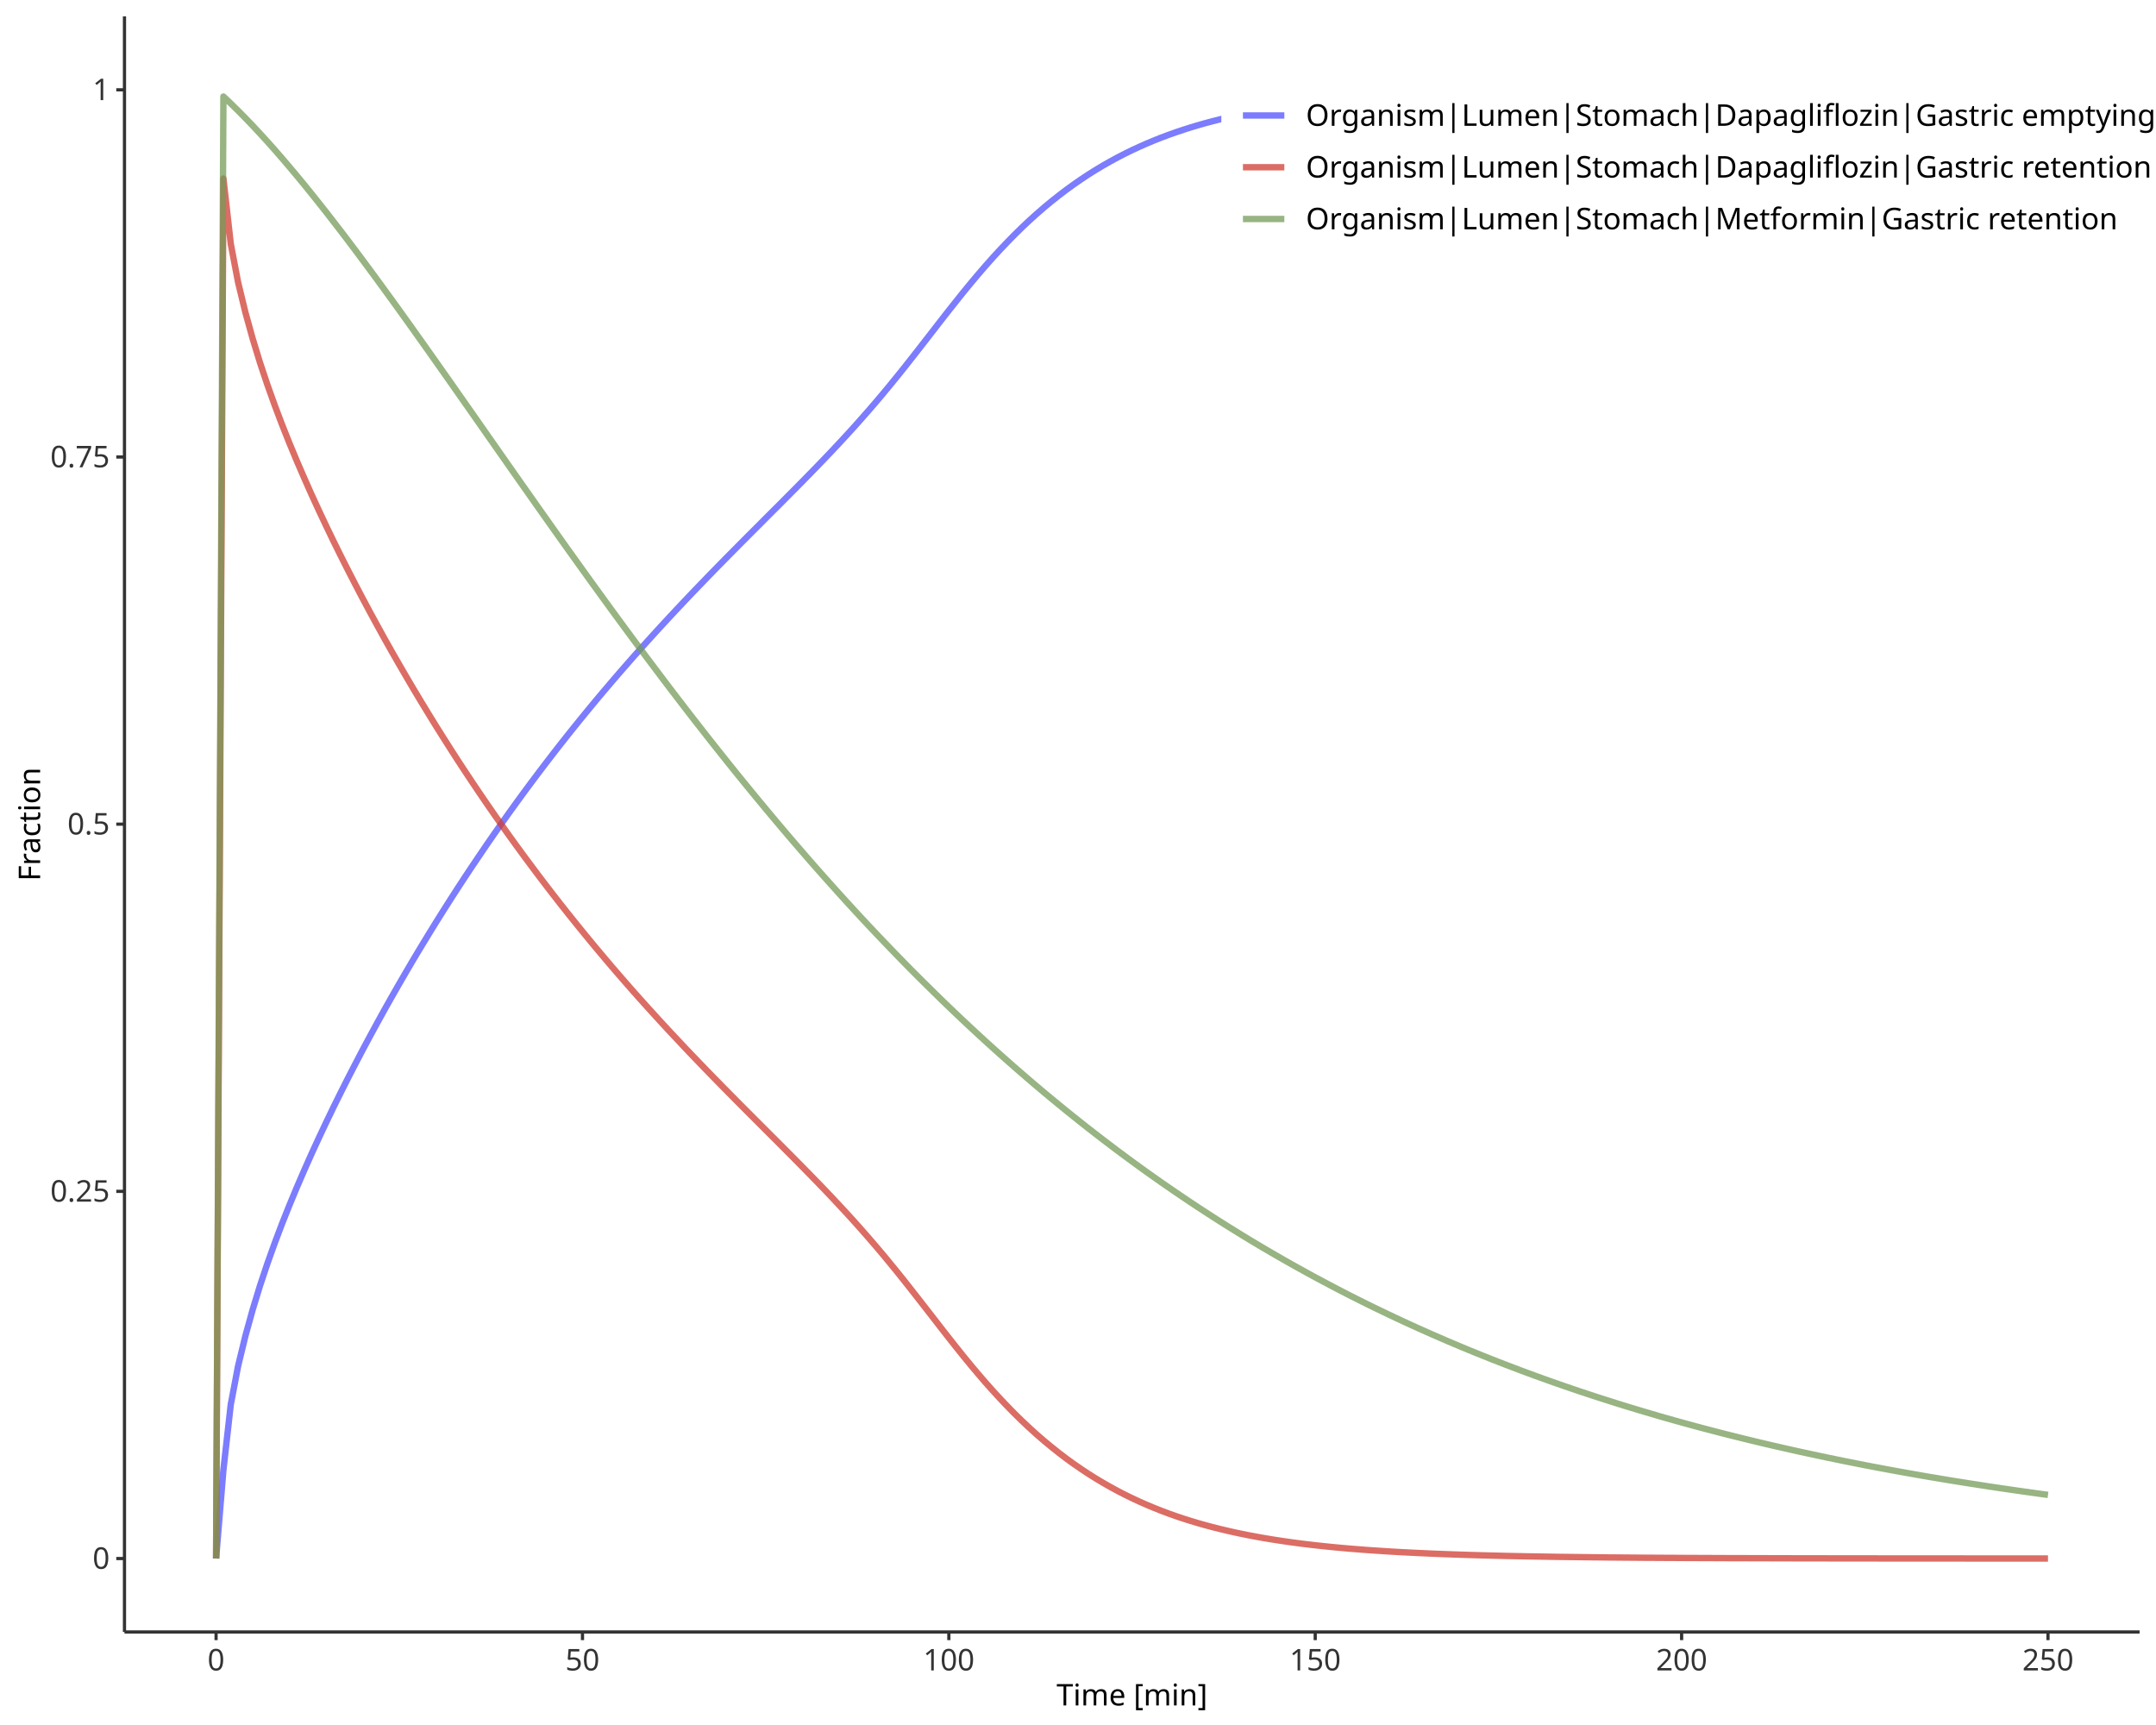
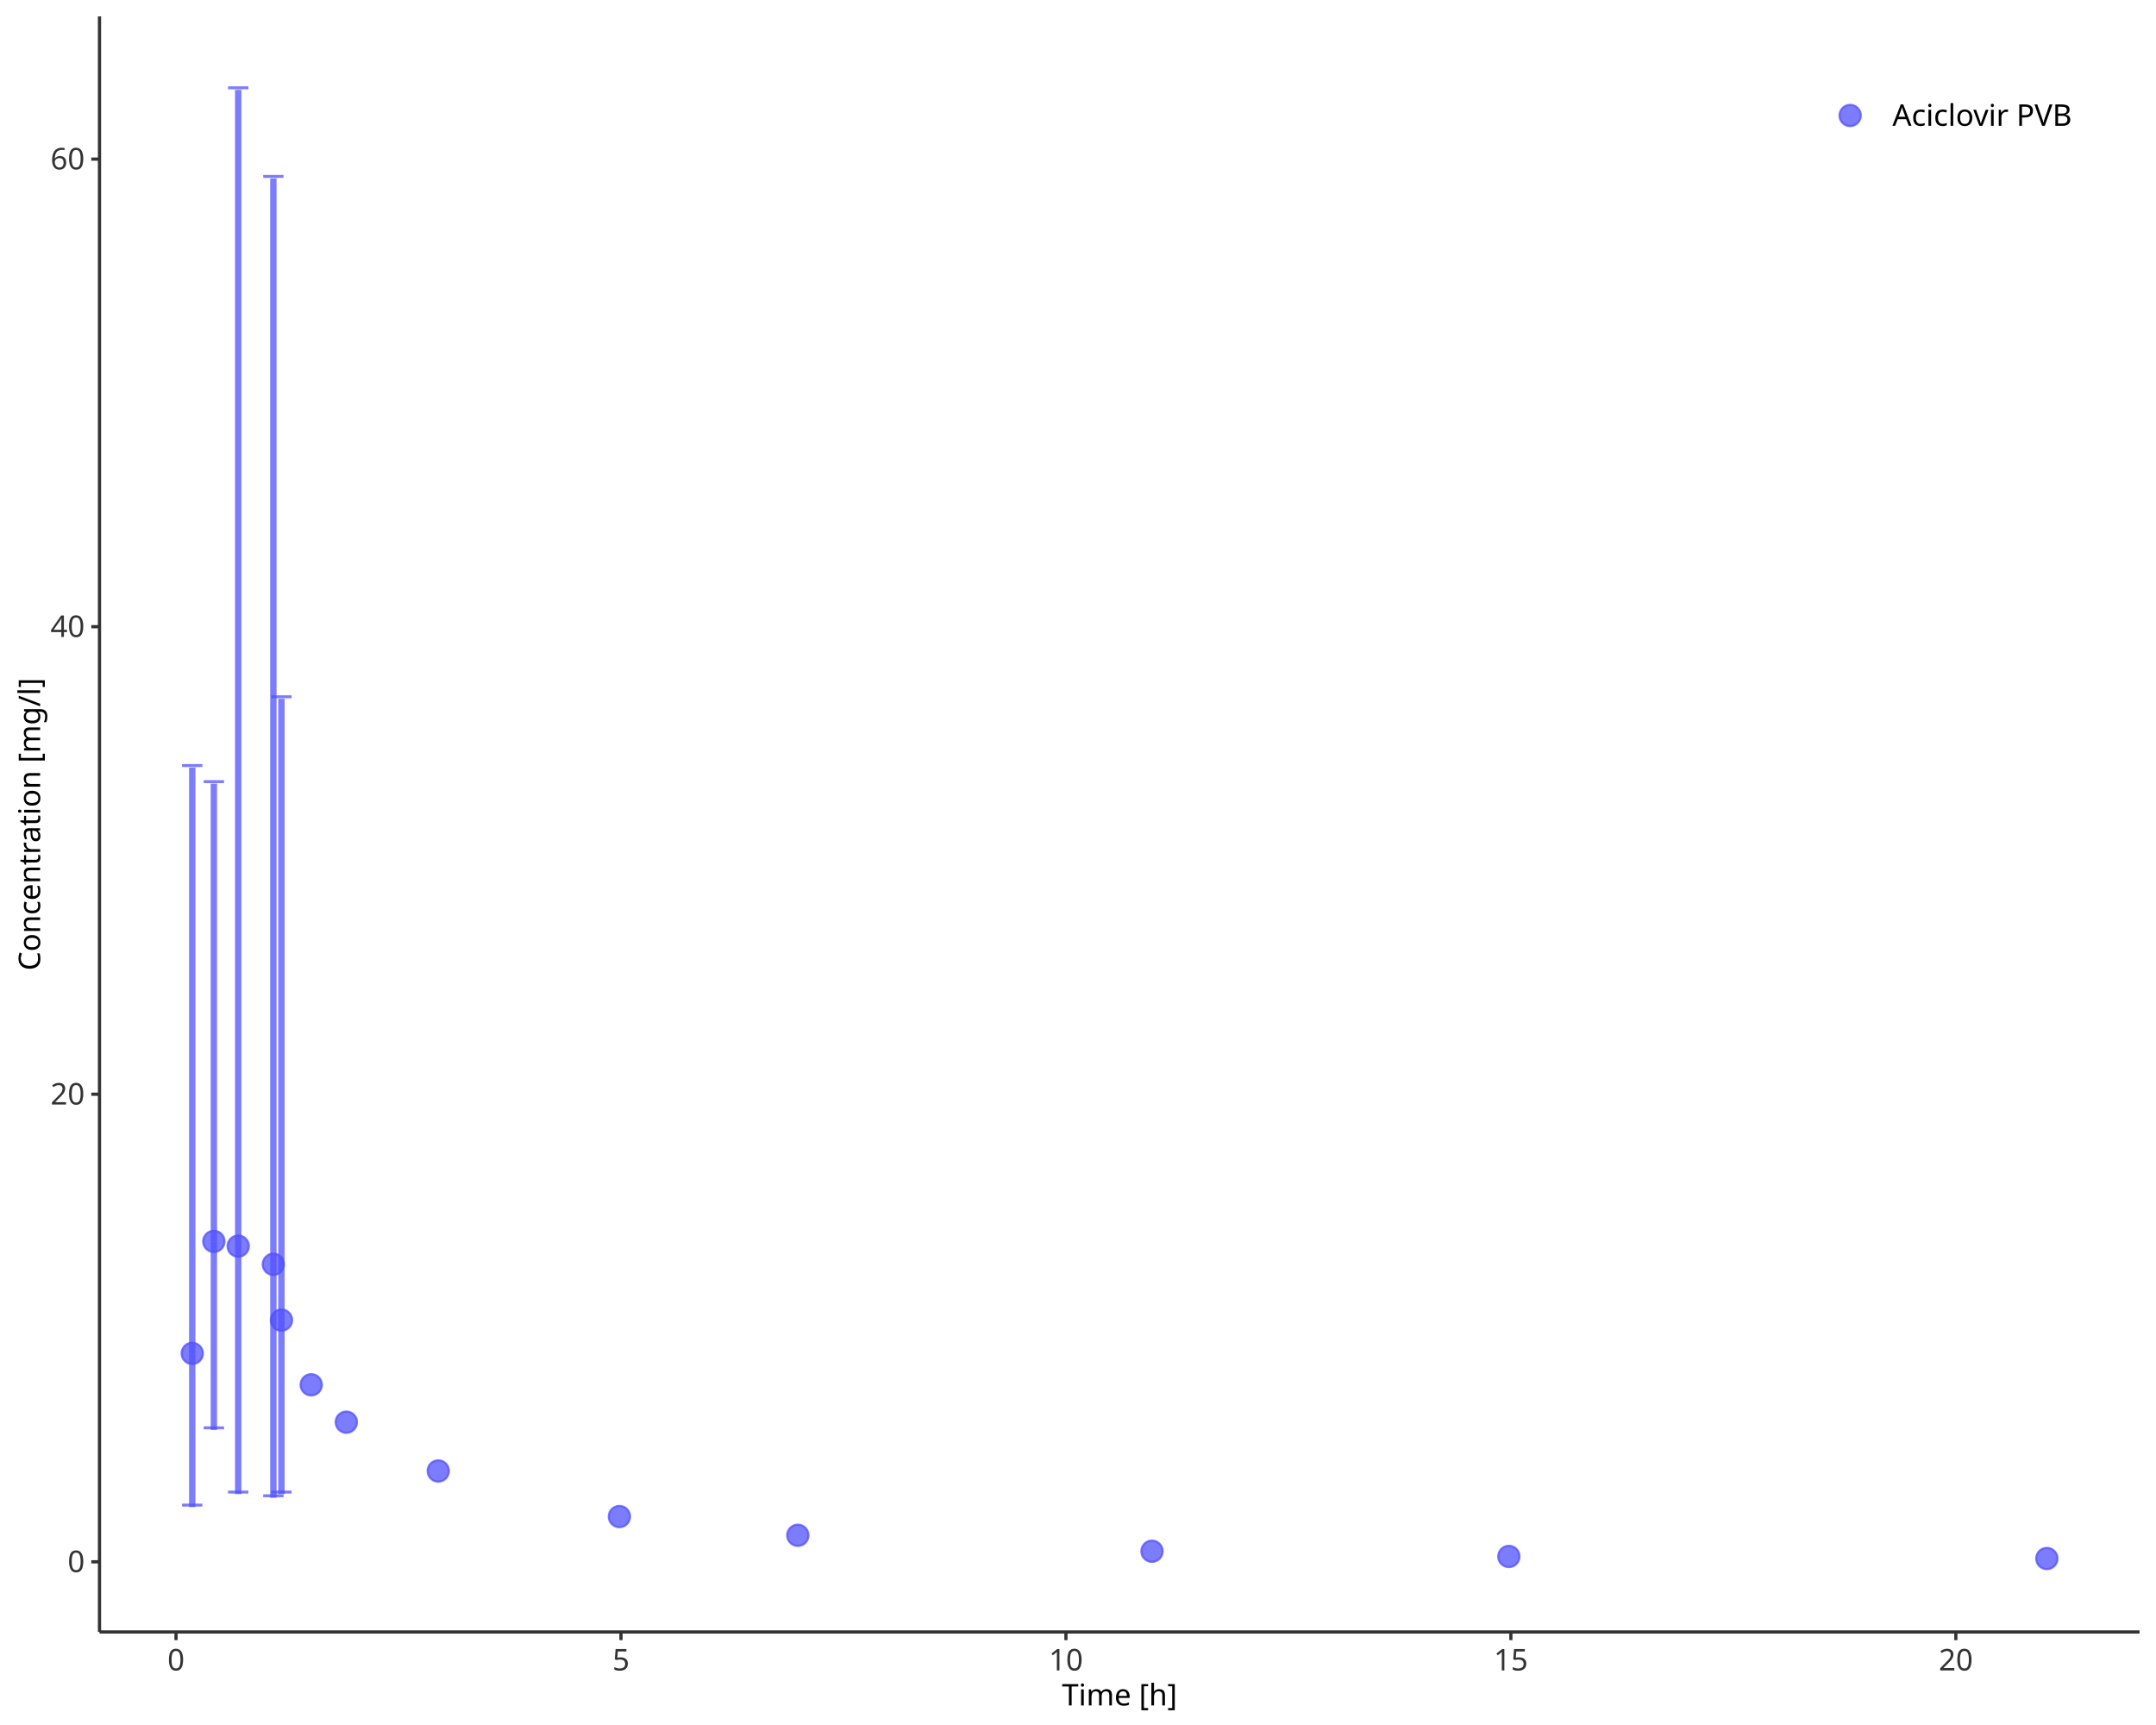
<svg xmlns="http://www.w3.org/2000/svg" class="svglite" data-engine-version="2.0" width="720.00pt" height="576.00pt" viewBox="0 0 720.00 576.00">
  <defs>
    <style type="text/css">
    .svglite line, .svglite polyline, .svglite polygon, .svglite path, .svglite rect, .svglite circle {
      fill: none;
      stroke: #000000;
      stroke-linecap: round;
      stroke-linejoin: round;
      stroke-miterlimit: 10.00;
    }
  </style>
  </defs>
  <rect width="100%" height="100%" style="stroke: none; fill: #FFFFFF;" />
  <defs>
    <clipPath id="cpMC4wMHw3MjAuMDB8MC4wMHw1NzYuMDA=">
      <rect x="0.00" y="0.00" width="720.00" height="576.00" />
    </clipPath>
  </defs>
  <g clip-path="url(#cpMC4wMHw3MjAuMDB8MC4wMHw1NzYuMDA=)">
    <rect x="0.00" y="0.00" width="720.00" height="576.00" style="stroke-width: 1.07; stroke: none; fill: #FFFFFF;" />
  </g>
  <defs>
-     <clipPath id="cpNDEuNTd8NzE0LjUyfDUuNDh8NTQ0Ljkz">
-       <rect x="41.57" y="5.48" width="672.95" height="539.45" />
+     <clipPath id="cpMzMuMjN8NzE0LjUyfDUuNDh8NTQ0Ljkz">
+       <rect x="33.23" y="5.48" width="681.29" height="539.45" />
    </clipPath>
  </defs>
-   <g clip-path="url(#cpNDEuNTd8NzE0LjUyfDUuNDh8NTQ0Ljkz)">
-     <rect x="41.57" y="5.48" width="672.95" height="539.45" style="stroke-width: 1.07; stroke: none; fill: #FFFFFF;" />
-     <polyline points="41.57,459.11 714.52,459.11 " style="stroke-width: 0.53; stroke: #FFFFFF; stroke-linecap: butt;" />
-     <polyline points="41.57,336.50 714.52,336.50 " style="stroke-width: 0.53; stroke: #FFFFFF; stroke-linecap: butt;" />
-     <polyline points="41.57,213.90 714.52,213.90 " style="stroke-width: 0.53; stroke: #FFFFFF; stroke-linecap: butt;" />
-     <polyline points="41.57,91.29 714.52,91.29 " style="stroke-width: 0.53; stroke: #FFFFFF; stroke-linecap: butt;" />
-     <polyline points="133.34,544.93 133.34,5.48 " style="stroke-width: 0.53; stroke: #FFFFFF; stroke-linecap: butt;" />
-     <polyline points="255.69,544.93 255.69,5.48 " style="stroke-width: 0.53; stroke: #FFFFFF; stroke-linecap: butt;" />
-     <polyline points="378.05,544.93 378.05,5.48 " style="stroke-width: 0.53; stroke: #FFFFFF; stroke-linecap: butt;" />
-     <polyline points="500.40,544.93 500.40,5.48 " style="stroke-width: 0.53; stroke: #FFFFFF; stroke-linecap: butt;" />
-     <polyline points="622.75,544.93 622.75,5.48 " style="stroke-width: 0.53; stroke: #FFFFFF; stroke-linecap: butt;" />
+   <g clip-path="url(#cpMzMuMjN8NzE0LjUyfDUuNDh8NTQ0Ljkz)">
+     <rect x="33.23" y="5.48" width="681.29" height="539.45" style="stroke-width: 1.07; stroke: none; fill: #FFFFFF;" />
+     <polyline points="33.23,443.44 714.52,443.44 " style="stroke-width: 0.53; stroke: #FFFFFF; stroke-linecap: butt;" />
+     <polyline points="33.23,287.32 714.52,287.32 " style="stroke-width: 0.53; stroke: #FFFFFF; stroke-linecap: butt;" />
+     <polyline points="33.23,131.19 714.52,131.19 " style="stroke-width: 0.53; stroke: #FFFFFF; stroke-linecap: butt;" />
+     <polyline points="133.08,544.93 133.08,5.48 " style="stroke-width: 0.53; stroke: #FFFFFF; stroke-linecap: butt;" />
+     <polyline points="281.67,544.93 281.67,5.48 " style="stroke-width: 0.53; stroke: #FFFFFF; stroke-linecap: butt;" />
+     <polyline points="430.27,544.93 430.27,5.48 " style="stroke-width: 0.53; stroke: #FFFFFF; stroke-linecap: butt;" />
+     <polyline points="578.86,544.93 578.86,5.48 " style="stroke-width: 0.53; stroke: #FFFFFF; stroke-linecap: butt;" />
  </g>
  <g clip-path="url(#cpMC4wMHw3MjAuMDB8MC4wMHw1NzYuMDA=)">
</g>
-   <g clip-path="url(#cpNDEuNTd8NzE0LjUyfDUuNDh8NTQ0Ljkz)">
+   <g clip-path="url(#cpMzMuMjN8NzE0LjUyfDUuNDh8NTQ0Ljkz)">
</g>
  <g clip-path="url(#cpMC4wMHw3MjAuMDB8MC4wMHw1NzYuMDA=)">
</g>
-   <g clip-path="url(#cpNDEuNTd8NzE0LjUyfDUuNDh8NTQ0Ljkz)">
+   <g clip-path="url(#cpMzMuMjN8NzE0LjUyfDUuNDh8NTQ0Ljkz)">
</g>
  <g clip-path="url(#cpMC4wMHw3MjAuMDB8MC4wMHw1NzYuMDA=)">
</g>
-   <g clip-path="url(#cpNDEuNTd8NzE0LjUyfDUuNDh8NTQ0Ljkz)">
+   <g clip-path="url(#cpMzMuMjN8NzE0LjUyfDUuNDh8NTQ0Ljkz)">
</g>
  <g clip-path="url(#cpMC4wMHw3MjAuMDB8MC4wMHw1NzYuMDA=)">
</g>
-   <g clip-path="url(#cpNDEuNTd8NzE0LjUyfDUuNDh8NTQ0Ljkz)">
+   <g clip-path="url(#cpMzMuMjN8NzE0LjUyfDUuNDh8NTQ0Ljkz)">
</g>
  <g clip-path="url(#cpMC4wMHw3MjAuMDB8MC4wMHw1NzYuMDA=)">
</g>
-   <g clip-path="url(#cpNDEuNTd8NzE0LjUyfDUuNDh8NTQ0Ljkz)">
+   <g clip-path="url(#cpMzMuMjN8NzE0LjUyfDUuNDh8NTQ0Ljkz)">
</g>
  <g clip-path="url(#cpMC4wMHw3MjAuMDB8MC4wMHw1NzYuMDA=)">
</g>
-   <g clip-path="url(#cpNDEuNTd8NzE0LjUyfDUuNDh8NTQ0Ljkz)">
+   <g clip-path="url(#cpMzMuMjN8NzE0LjUyfDUuNDh8NTQ0Ljkz)">
</g>
  <g clip-path="url(#cpMC4wMHw3MjAuMDB8MC4wMHw1NzYuMDA=)">
</g>
-   <g clip-path="url(#cpNDEuNTd8NzE0LjUyfDUuNDh8NTQ0Ljkz)">
+   <g clip-path="url(#cpMzMuMjN8NzE0LjUyfDUuNDh8NTQ0Ljkz)">
</g>
  <g clip-path="url(#cpMC4wMHw3MjAuMDB8MC4wMHw1NzYuMDA=)">
</g>
-   <g clip-path="url(#cpNDEuNTd8NzE0LjUyfDUuNDh8NTQ0Ljkz)">
+   <g clip-path="url(#cpMzMuMjN8NzE0LjUyfDUuNDh8NTQ0Ljkz)">
</g>
  <g clip-path="url(#cpMC4wMHw3MjAuMDB8MC4wMHw1NzYuMDA=)">
</g>
-   <g clip-path="url(#cpNDEuNTd8NzE0LjUyfDUuNDh8NTQ0Ljkz)">
+   <g clip-path="url(#cpMzMuMjN8NzE0LjUyfDUuNDh8NTQ0Ljkz)">
</g>
  <g clip-path="url(#cpMC4wMHw3MjAuMDB8MC4wMHw1NzYuMDA=)">
</g>
-   <g clip-path="url(#cpNDEuNTd8NzE0LjUyfDUuNDh8NTQ0Ljkz)">
+   <g clip-path="url(#cpMzMuMjN8NzE0LjUyfDUuNDh8NTQ0Ljkz)">
</g>
  <g clip-path="url(#cpMC4wMHw3MjAuMDB8MC4wMHw1NzYuMDA=)">
</g>
-   <g clip-path="url(#cpNDEuNTd8NzE0LjUyfDUuNDh8NTQ0Ljkz)">
+   <g clip-path="url(#cpMzMuMjN8NzE0LjUyfDUuNDh8NTQ0Ljkz)">
</g>
  <g clip-path="url(#cpMC4wMHw3MjAuMDB8MC4wMHw1NzYuMDA=)">
</g>
-   <g clip-path="url(#cpNDEuNTd8NzE0LjUyfDUuNDh8NTQ0Ljkz)">
+   <g clip-path="url(#cpMzMuMjN8NzE0LjUyfDUuNDh8NTQ0Ljkz)">
</g>
  <g clip-path="url(#cpMC4wMHw3MjAuMDB8MC4wMHw1NzYuMDA=)">
</g>
-   <g clip-path="url(#cpNDEuNTd8NzE0LjUyfDUuNDh8NTQ0Ljkz)">
+   <g clip-path="url(#cpMzMuMjN8NzE0LjUyfDUuNDh8NTQ0Ljkz)">
</g>
  <g clip-path="url(#cpMC4wMHw3MjAuMDB8MC4wMHw1NzYuMDA=)">
</g>
-   <g clip-path="url(#cpNDEuNTd8NzE0LjUyfDUuNDh8NTQ0Ljkz)">
+   <g clip-path="url(#cpMzMuMjN8NzE0LjUyfDUuNDh8NTQ0Ljkz)">
</g>
  <g clip-path="url(#cpMC4wMHw3MjAuMDB8MC4wMHw1NzYuMDA=)">
</g>
-   <g clip-path="url(#cpNDEuNTd8NzE0LjUyfDUuNDh8NTQ0Ljkz)">
+   <g clip-path="url(#cpMzMuMjN8NzE0LjUyfDUuNDh8NTQ0Ljkz)">
</g>
  <g clip-path="url(#cpMC4wMHw3MjAuMDB8MC4wMHw1NzYuMDA=)">
</g>
-   <g clip-path="url(#cpNDEuNTd8NzE0LjUyfDUuNDh8NTQ0Ljkz)">
-     <polyline points="72.16,520.41 74.61,490.78 77.06,469.02 79.50,456.19 81.95,446.08 84.40,437.24 86.84,429.27 89.29,421.93 91.74,415.09 94.18,408.63 96.63,402.49 99.08,396.60 101.53,390.92 103.97,385.43 106.42,380.10 108.87,374.90 111.31,369.83 113.76,364.88 116.21,360.02 118.66,355.27 121.10,350.60 123.55,346.02 126.00,341.52 128.44,337.10 130.89,332.75 133.34,328.47 135.79,324.25 138.23,320.10 140.68,316.02 143.13,312.00 145.57,308.03 148.02,304.13 150.47,300.28 152.91,296.49 155.36,292.75 157.81,289.06 160.26,285.43 162.70,281.84 165.15,278.30 167.60,274.82 170.04,271.38 172.49,267.98 174.94,264.63 177.39,261.33 179.83,258.07 182.28,254.85 184.73,251.67 187.17,248.54 189.62,245.44 192.07,242.38 194.52,239.36 196.96,236.38 199.41,233.43 201.86,230.52 204.30,227.65 206.75,224.80 209.20,221.99 211.64,219.21 214.09,216.46 216.54,213.74 218.99,211.04 221.43,208.38 223.88,205.74 226.33,203.12 228.77,200.53 231.22,197.96 233.67,195.41 236.12,192.87 238.56,190.36 241.01,187.86 243.46,185.38 245.90,182.91 248.35,180.44 250.80,177.99 253.25,175.54 255.69,173.09 258.14,170.64 260.59,168.20 263.03,165.74 265.48,163.28 267.93,160.80 270.37,158.30 272.82,155.79 275.27,153.25 277.72,150.68 280.16,148.08 282.61,145.43 285.06,142.75 287.50,140.01 289.95,137.23 292.40,134.39 294.85,131.49 297.29,128.54 299.74,125.53 302.19,122.48 304.63,119.38 307.08,116.25 309.53,113.10 311.98,109.94 314.42,106.79 316.87,103.66 319.32,100.57 321.76,97.52 324.21,94.54 326.66,91.62 329.10,88.79 331.55,86.03 334.00,83.36 336.45,80.79 338.89,78.30 341.34,75.90 343.79,73.60 346.23,71.39 348.68,69.27 351.13,67.24 353.58,65.30 356.02,63.44 358.47,61.66 360.92,59.96 363.36,58.34 365.81,56.80 368.26,55.33 370.71,53.94 373.15,52.61 375.60,51.34 378.05,50.14 380.49,49.01 382.94,47.93 385.39,46.90 387.83,45.93 390.28,45.02 392.73,44.15 395.18,43.33 397.62,42.55 400.07,41.82 402.52,41.12 404.96,40.47 407.41,39.85 409.86,39.27 412.31,38.72 414.75,38.20 417.20,37.71 419.65,37.25 422.09,36.82 424.54,36.41 426.99,36.03 429.44,35.67 431.88,35.33 434.33,35.01 436.78,34.71 439.22,34.42 441.67,34.16 444.12,33.91 446.56,33.67 449.01,33.45 451.46,33.24 453.91,33.04 456.35,32.86 458.80,32.68 461.25,32.52 463.69,32.37 466.14,32.22 468.59,32.09 471.04,31.96 473.48,31.84 475.93,31.73 478.38,31.63 480.82,31.53 483.27,31.43 485.72,31.35 488.17,31.26 490.61,31.19 493.06,31.11 495.51,31.05 497.95,30.98 500.40,30.92 502.85,30.87 505.29,30.81 507.74,30.76 510.19,30.72 512.64,30.67 515.08,30.63 517.53,30.59 519.98,30.56 522.42,30.52 524.87,30.49 527.32,30.46 529.77,30.43 532.21,30.41 534.66,30.38 537.11,30.36 539.55,30.33 542.00,30.31 544.45,30.29 546.90,30.28 549.34,30.26 551.79,30.24 554.24,30.23 556.68,30.21 559.13,30.20 561.58,30.19 564.02,30.18 566.47,30.16 568.92,30.15 571.37,30.14 573.81,30.13 576.26,30.13 578.71,30.12 581.15,30.11 583.60,30.10 586.05,30.10 588.50,30.09 590.94,30.08 593.39,30.08 595.84,30.07 598.28,30.07 600.73,30.06 603.18,30.06 605.63,30.06 608.07,30.05 610.52,30.05 612.97,30.04 615.41,30.04 617.86,30.04 620.31,30.04 622.75,30.03 625.20,30.03 627.65,30.03 630.10,30.03 632.54,30.02 634.99,30.02 637.44,30.02 639.88,30.02 642.33,30.02 644.78,30.01 647.23,30.01 649.67,30.01 652.12,30.01 654.57,30.01 657.01,30.01 659.46,30.01 661.91,30.01 664.36,30.01 666.80,30.00 669.25,30.00 671.70,30.00 674.14,30.00 676.59,30.00 679.04,30.00 681.48,30.00 683.93,30.00 " style="stroke-width: 2.13; stroke: #5050FF; stroke-opacity: 0.75; stroke-linecap: butt;" />
-     <polyline points="72.16,520.41 74.61,59.62 77.06,81.39 79.50,94.22 81.95,104.33 84.40,113.16 86.84,121.14 89.29,128.47 91.74,135.32 94.18,141.77 96.63,147.92 99.08,153.81 101.53,159.48 103.97,164.98 106.42,170.31 108.87,175.50 111.31,180.57 113.76,185.53 116.21,190.38 118.66,195.14 121.10,199.80 123.55,204.38 126.00,208.88 128.44,213.31 130.89,217.66 133.34,221.94 135.79,226.15 138.23,230.30 140.68,234.38 143.13,238.41 145.57,242.37 148.02,246.27 150.47,250.12 152.91,253.92 155.36,257.66 157.81,261.34 160.26,264.98 162.70,268.56 165.15,272.10 167.60,275.59 170.04,279.03 172.49,282.42 174.94,285.77 177.39,289.07 179.83,292.33 182.28,295.55 184.73,298.73 187.17,301.87 189.62,304.96 192.07,308.02 194.52,311.04 196.96,314.02 199.41,316.97 201.86,319.88 204.30,322.76 206.75,325.60 209.20,328.42 211.64,331.20 214.09,333.95 216.54,336.67 218.99,339.36 221.43,342.03 223.88,344.67 226.33,347.28 228.77,349.88 231.22,352.45 233.67,355.00 236.12,357.53 238.56,360.04 241.01,362.54 243.46,365.03 245.90,367.50 248.35,369.96 250.80,372.42 253.25,374.87 255.69,377.31 258.14,379.76 260.59,382.21 263.03,384.66 265.48,387.13 267.93,389.61 270.37,392.10 272.82,394.61 275.27,397.15 277.72,399.72 280.16,402.33 282.61,404.97 285.06,407.66 287.50,410.39 289.95,413.18 292.40,416.02 294.85,418.91 297.29,421.87 299.74,424.87 302.19,427.93 304.63,431.03 307.08,434.16 309.53,437.31 311.98,440.46 314.42,443.61 316.87,446.74 319.32,449.84 321.76,452.88 324.21,455.87 326.66,458.78 329.10,461.62 331.55,464.37 334.00,467.04 336.45,469.62 338.89,472.11 341.34,474.50 343.79,476.80 346.23,479.01 348.68,481.13 351.13,483.16 353.58,485.11 356.02,486.97 358.47,488.75 360.92,490.44 363.36,492.06 365.81,493.60 368.26,495.07 370.71,496.47 373.15,497.80 375.60,499.06 378.05,500.26 380.49,501.40 382.94,502.48 385.39,503.50 387.83,504.47 390.28,505.39 392.73,506.26 395.18,507.08 397.62,507.85 400.07,508.59 402.52,509.28 404.96,509.93 407.41,510.55 409.86,511.13 412.31,511.68 414.75,512.20 417.20,512.69 419.65,513.15 422.09,513.58 424.54,513.99 426.99,514.37 429.44,514.74 431.88,515.08 434.33,515.40 436.78,515.70 439.22,515.98 441.67,516.25 444.12,516.50 446.56,516.74 449.01,516.96 451.46,517.17 453.91,517.36 456.35,517.55 458.80,517.72 461.25,517.88 463.69,518.04 466.14,518.18 468.59,518.32 471.04,518.44 473.48,518.56 475.93,518.67 478.38,518.78 480.82,518.88 483.27,518.97 485.72,519.06 488.17,519.14 490.61,519.22 493.06,519.29 495.51,519.36 497.95,519.42 500.40,519.48 502.85,519.54 505.29,519.59 507.74,519.64 510.19,519.69 512.64,519.73 515.08,519.77 517.53,519.81 519.98,519.85 522.42,519.88 524.87,519.91 527.32,519.94 529.77,519.97 532.21,520.00 534.66,520.02 537.11,520.05 539.55,520.07 542.00,520.09 544.45,520.11 546.90,520.13 549.34,520.15 551.79,520.16 554.24,520.18 556.68,520.19 559.13,520.20 561.58,520.22 564.02,520.23 566.47,520.24 568.92,520.25 571.37,520.26 573.81,520.27 576.26,520.28 578.71,520.29 581.15,520.29 583.60,520.30 586.05,520.31 588.50,520.31 590.94,520.32 593.39,520.33 595.84,520.33 598.28,520.34 600.73,520.34 603.18,520.35 605.63,520.35 608.07,520.35 610.52,520.36 612.97,520.36 615.41,520.36 617.86,520.37 620.31,520.37 622.75,520.37 625.20,520.37 627.65,520.38 630.10,520.38 632.54,520.38 634.99,520.38 637.44,520.38 639.88,520.39 642.33,520.39 644.78,520.39 647.23,520.39 649.67,520.39 652.12,520.39 654.57,520.39 657.01,520.40 659.46,520.40 661.91,520.40 664.36,520.40 666.80,520.40 669.25,520.40 671.70,520.40 674.14,520.40 676.59,520.40 679.04,520.40 681.48,520.40 683.93,520.40 " style="stroke-width: 2.13; stroke: #CE3D32; stroke-opacity: 0.75; stroke-linecap: butt;" />
-     <polyline points="72.16,520.41 74.61,32.23 77.06,34.55 79.50,36.95 81.95,39.43 84.40,41.98 86.84,44.60 89.29,47.28 91.74,50.03 94.18,52.84 96.63,55.71 99.08,58.63 101.53,61.59 103.97,64.61 106.42,67.67 108.87,70.77 111.31,73.92 113.76,77.09 116.21,80.31 118.66,83.55 121.10,86.83 123.55,90.13 126.00,93.46 128.44,96.81 130.89,100.18 133.34,103.57 135.79,106.98 138.23,110.41 140.68,113.85 143.13,117.30 145.57,120.76 148.02,124.23 150.47,127.71 152.91,131.20 155.36,134.69 157.81,138.18 160.26,141.68 162.70,145.18 165.15,148.67 167.60,152.17 170.04,155.66 172.49,159.15 174.94,162.63 177.39,166.11 179.83,169.58 182.28,173.04 184.73,176.50 187.17,179.94 189.62,183.38 192.07,186.80 194.52,190.22 196.96,193.62 199.41,197.00 201.86,200.38 204.30,203.74 206.75,207.08 209.20,210.41 211.64,213.72 214.09,217.01 216.54,220.29 218.99,223.55 221.43,226.79 223.88,230.02 226.33,233.22 228.77,236.40 231.22,239.57 233.67,242.71 236.12,245.84 238.56,248.94 241.01,252.02 243.46,255.09 245.90,258.13 248.35,261.14 250.80,264.14 253.25,267.11 255.69,270.06 258.14,272.99 260.59,275.90 263.03,278.78 265.48,281.64 267.93,284.47 270.37,287.29 272.82,290.08 275.27,292.84 277.72,295.58 280.16,298.30 282.61,301.00 285.06,303.67 287.50,306.32 289.95,308.94 292.40,311.54 294.85,314.11 297.29,316.66 299.74,319.19 302.19,321.70 304.63,324.18 307.08,326.63 309.53,329.06 311.98,331.47 314.42,333.86 316.87,336.22 319.32,338.56 321.76,340.87 324.21,343.16 326.66,345.43 329.10,347.67 331.55,349.89 334.00,352.09 336.45,354.26 338.89,356.41 341.34,358.54 343.79,360.65 346.23,362.73 348.68,364.79 351.13,366.83 353.58,368.84 356.02,370.84 358.47,372.81 360.92,374.76 363.36,376.69 365.81,378.59 368.26,380.48 370.71,382.34 373.15,384.19 375.60,386.01 378.05,387.81 380.49,389.59 382.94,391.35 385.39,393.09 387.83,394.81 390.28,396.50 392.73,398.18 395.18,399.84 397.62,401.48 400.07,403.10 402.52,404.70 404.96,406.28 407.41,407.84 409.86,409.39 412.31,410.91 414.75,412.42 417.20,413.91 419.65,415.38 422.09,416.83 424.54,418.26 426.99,419.68 429.44,421.08 431.88,422.46 434.33,423.82 436.78,425.17 439.22,426.50 441.67,427.81 444.12,429.11 446.56,430.39 449.01,431.66 451.46,432.91 453.91,434.14 456.35,435.36 458.80,436.56 461.25,437.74 463.69,438.91 466.14,440.07 468.59,441.21 471.04,442.34 473.48,443.45 475.93,444.54 478.38,445.63 480.82,446.69 483.27,447.75 485.72,448.79 488.17,449.82 490.61,450.83 493.06,451.83 495.51,452.82 497.95,453.79 500.40,454.75 502.85,455.70 505.29,456.63 507.74,457.56 510.19,458.47 512.64,459.37 515.08,460.25 517.53,461.13 519.98,461.99 522.42,462.84 524.87,463.68 527.32,464.51 529.77,465.32 532.21,466.13 534.66,466.92 537.11,467.70 539.55,468.48 542.00,469.24 544.45,469.99 546.90,470.73 549.34,471.46 551.79,472.18 554.24,472.90 556.68,473.60 559.13,474.29 561.58,474.97 564.02,475.64 566.47,476.31 568.92,476.96 571.37,477.60 573.81,478.24 576.26,478.87 578.71,479.48 581.15,480.09 583.60,480.69 586.05,481.29 588.50,481.87 590.94,482.45 593.39,483.01 595.84,483.57 598.28,484.12 600.73,484.67 603.18,485.20 605.63,485.73 608.07,486.25 610.52,486.77 612.97,487.27 615.41,487.77 617.86,488.26 620.31,488.75 622.75,489.23 625.20,489.70 627.65,490.16 630.10,490.62 632.54,491.07 634.99,491.51 637.44,491.95 639.88,492.38 642.33,492.81 644.78,493.23 647.23,493.64 649.67,494.05 652.12,494.45 654.57,494.84 657.01,495.23 659.46,495.61 661.91,495.99 664.36,496.37 666.80,496.73 669.25,497.09 671.70,497.45 674.14,497.80 676.59,498.15 679.04,498.49 681.48,498.83 683.93,499.16 " style="stroke-width: 2.13; stroke: #749B58; stroke-opacity: 0.75; stroke-linecap: butt;" />
+   <g clip-path="url(#cpMzMuMjN8NzE0LjUyfDUuNDh8NTQ0Ljkz)">
+     <line x1="64.20" y1="503.25" x2="64.20" y2="451.92" style="stroke-width: 2.13; stroke: #5050FF; stroke-opacity: 0.75; stroke-linecap: butt;" />
+     <line x1="71.42" y1="477.46" x2="71.42" y2="414.52" style="stroke-width: 2.13; stroke: #5050FF; stroke-opacity: 0.75; stroke-linecap: butt;" />
+     <line x1="79.55" y1="498.90" x2="79.55" y2="416.10" style="stroke-width: 2.13; stroke: #5050FF; stroke-opacity: 0.75; stroke-linecap: butt;" />
+     <line x1="91.29" y1="500.14" x2="91.29" y2="422.17" style="stroke-width: 2.13; stroke: #5050FF; stroke-opacity: 0.75; stroke-linecap: butt;" />
+     <line x1="93.99" y1="498.90" x2="93.99" y2="440.80" style="stroke-width: 2.13; stroke: #5050FF; stroke-opacity: 0.75; stroke-linecap: butt;" />
+     <line x1="64.20" y1="451.92" x2="64.20" y2="256.30" style="stroke-width: 2.13; stroke: #5050FF; stroke-opacity: 0.75; stroke-linecap: butt;" />
+     <line x1="71.42" y1="414.52" x2="71.42" y2="261.68" style="stroke-width: 2.13; stroke: #5050FF; stroke-opacity: 0.75; stroke-linecap: butt;" />
+     <line x1="79.55" y1="416.10" x2="79.55" y2="30.00" style="stroke-width: 2.13; stroke: #5050FF; stroke-opacity: 0.75; stroke-linecap: butt;" />
+     <line x1="91.29" y1="422.17" x2="91.29" y2="59.58" style="stroke-width: 2.13; stroke: #5050FF; stroke-opacity: 0.75; stroke-linecap: butt;" />
+     <line x1="93.99" y1="440.80" x2="93.99" y2="233.34" style="stroke-width: 2.13; stroke: #5050FF; stroke-opacity: 0.75; stroke-linecap: butt;" />
+     <text x="64.20" y="500.72" text-anchor="middle" style="font-size: 15.17px; fill: #5050FF; fill-opacity: 0.75; font-family: sans;" textLength="8.44px" lengthAdjust="spacingAndGlyphs">_</text>
+     <text x="71.42" y="474.92" text-anchor="middle" style="font-size: 15.17px; fill: #5050FF; fill-opacity: 0.75; font-family: sans;" textLength="8.44px" lengthAdjust="spacingAndGlyphs">_</text>
+     <text x="79.55" y="496.37" text-anchor="middle" style="font-size: 15.17px; fill: #5050FF; fill-opacity: 0.75; font-family: sans;" textLength="8.44px" lengthAdjust="spacingAndGlyphs">_</text>
+     <text x="91.29" y="497.61" text-anchor="middle" style="font-size: 15.17px; fill: #5050FF; fill-opacity: 0.75; font-family: sans;" textLength="8.44px" lengthAdjust="spacingAndGlyphs">_</text>
+     <text x="93.99" y="496.37" text-anchor="middle" style="font-size: 15.17px; fill: #5050FF; fill-opacity: 0.75; font-family: sans;" textLength="8.44px" lengthAdjust="spacingAndGlyphs">_</text>
+     <text x="64.20" y="253.77" text-anchor="middle" style="font-size: 15.17px; fill: #5050FF; fill-opacity: 0.75; font-family: sans;" textLength="8.44px" lengthAdjust="spacingAndGlyphs">_</text>
+     <text x="71.42" y="259.15" text-anchor="middle" style="font-size: 15.17px; fill: #5050FF; fill-opacity: 0.75; font-family: sans;" textLength="8.44px" lengthAdjust="spacingAndGlyphs">_</text>
+     <text x="79.55" y="27.47" text-anchor="middle" style="font-size: 15.17px; fill: #5050FF; fill-opacity: 0.75; font-family: sans;" textLength="8.44px" lengthAdjust="spacingAndGlyphs">_</text>
+     <text x="91.29" y="57.05" text-anchor="middle" style="font-size: 15.17px; fill: #5050FF; fill-opacity: 0.75; font-family: sans;" textLength="8.44px" lengthAdjust="spacingAndGlyphs">_</text>
+     <text x="93.99" y="230.81" text-anchor="middle" style="font-size: 15.17px; fill: #5050FF; fill-opacity: 0.75; font-family: sans;" textLength="8.44px" lengthAdjust="spacingAndGlyphs">_</text>
+     <circle cx="64.20" cy="451.92" r="3.56" style="stroke-width: 0.71; stroke: #5050FF; stroke-opacity: 0.75; fill: #5050FF; fill-opacity: 0.75;" />
+     <circle cx="71.42" cy="414.52" r="3.56" style="stroke-width: 0.71; stroke: #5050FF; stroke-opacity: 0.75; fill: #5050FF; fill-opacity: 0.75;" />
+     <circle cx="79.55" cy="416.10" r="3.56" style="stroke-width: 0.71; stroke: #5050FF; stroke-opacity: 0.75; fill: #5050FF; fill-opacity: 0.75;" />
+     <circle cx="91.29" cy="422.17" r="3.56" style="stroke-width: 0.71; stroke: #5050FF; stroke-opacity: 0.75; fill: #5050FF; fill-opacity: 0.75;" />
+     <circle cx="93.99" cy="440.80" r="3.56" style="stroke-width: 0.71; stroke: #5050FF; stroke-opacity: 0.75; fill: #5050FF; fill-opacity: 0.75;" />
+     <circle cx="103.93" cy="462.40" r="3.56" style="stroke-width: 0.71; stroke: #5050FF; stroke-opacity: 0.75; fill: #5050FF; fill-opacity: 0.75;" />
+     <circle cx="115.66" cy="474.88" r="3.56" style="stroke-width: 0.71; stroke: #5050FF; stroke-opacity: 0.75; fill: #5050FF; fill-opacity: 0.75;" />
+     <circle cx="146.36" cy="491.18" r="3.56" style="stroke-width: 0.71; stroke: #5050FF; stroke-opacity: 0.75; fill: #5050FF; fill-opacity: 0.75;" />
+     <circle cx="206.85" cy="506.40" r="3.56" style="stroke-width: 0.71; stroke: #5050FF; stroke-opacity: 0.75; fill: #5050FF; fill-opacity: 0.75;" />
+     <circle cx="266.44" cy="512.65" r="3.56" style="stroke-width: 0.71; stroke: #5050FF; stroke-opacity: 0.75; fill: #5050FF; fill-opacity: 0.75;" />
+     <circle cx="384.71" cy="517.98" r="3.56" style="stroke-width: 0.71; stroke: #5050FF; stroke-opacity: 0.75; fill: #5050FF; fill-opacity: 0.75;" />
+     <circle cx="503.89" cy="519.72" r="3.56" style="stroke-width: 0.71; stroke: #5050FF; stroke-opacity: 0.75; fill: #5050FF; fill-opacity: 0.75;" />
+     <circle cx="683.55" cy="520.41" r="3.56" style="stroke-width: 0.71; stroke: #5050FF; stroke-opacity: 0.75; fill: #5050FF; fill-opacity: 0.75;" />
  </g>
  <g clip-path="url(#cpMC4wMHw3MjAuMDB8MC4wMHw1NzYuMDA=)">
-     <polyline points="41.57,544.93 41.57,5.48 " style="stroke-width: 1.07; stroke: #333333; stroke-linecap: butt;" />
-     <text x="36.64" y="523.85" text-anchor="end" style="font-size: 10.00px; fill: #333333; font-family: sans;" textLength="5.56px" lengthAdjust="spacingAndGlyphs">0</text>
-     <text x="36.64" y="401.25" text-anchor="end" style="font-size: 10.00px; fill: #333333; font-family: sans;" textLength="19.46px" lengthAdjust="spacingAndGlyphs">0.25</text>
-     <text x="36.64" y="278.64" text-anchor="end" style="font-size: 10.00px; fill: #333333; font-family: sans;" textLength="13.90px" lengthAdjust="spacingAndGlyphs">0.5</text>
-     <text x="36.64" y="156.04" text-anchor="end" style="font-size: 10.00px; fill: #333333; font-family: sans;" textLength="19.46px" lengthAdjust="spacingAndGlyphs">0.75</text>
-     <text x="36.64" y="33.43" text-anchor="end" style="font-size: 10.00px; fill: #333333; font-family: sans;" textLength="5.56px" lengthAdjust="spacingAndGlyphs">1</text>
-     <polyline points="38.83,520.41 41.57,520.41 " style="stroke-width: 1.07; stroke: #333333; stroke-linecap: butt;" />
-     <polyline points="38.83,397.81 41.57,397.81 " style="stroke-width: 1.07; stroke: #333333; stroke-linecap: butt;" />
-     <polyline points="38.83,275.20 41.57,275.20 " style="stroke-width: 1.07; stroke: #333333; stroke-linecap: butt;" />
-     <polyline points="38.83,152.60 41.57,152.60 " style="stroke-width: 1.07; stroke: #333333; stroke-linecap: butt;" />
-     <polyline points="38.83,29.99 41.57,29.99 " style="stroke-width: 1.07; stroke: #333333; stroke-linecap: butt;" />
-     <polyline points="41.57,544.93 714.52,544.93 " style="stroke-width: 1.07; stroke: #333333; stroke-linecap: butt;" />
-     <polyline points="72.16,547.67 72.16,544.93 " style="stroke-width: 1.07; stroke: #333333; stroke-linecap: butt;" />
-     <polyline points="194.52,547.67 194.52,544.93 " style="stroke-width: 1.07; stroke: #333333; stroke-linecap: butt;" />
-     <polyline points="316.87,547.67 316.87,544.93 " style="stroke-width: 1.07; stroke: #333333; stroke-linecap: butt;" />
-     <polyline points="439.22,547.67 439.22,544.93 " style="stroke-width: 1.07; stroke: #333333; stroke-linecap: butt;" />
-     <polyline points="561.58,547.67 561.58,544.93 " style="stroke-width: 1.07; stroke: #333333; stroke-linecap: butt;" />
-     <polyline points="683.93,547.67 683.93,544.93 " style="stroke-width: 1.07; stroke: #333333; stroke-linecap: butt;" />
-     <text x="72.16" y="557.78" text-anchor="middle" style="font-size: 10.00px; fill: #333333; font-family: sans;" textLength="5.56px" lengthAdjust="spacingAndGlyphs">0</text>
-     <text x="194.52" y="557.78" text-anchor="middle" style="font-size: 10.00px; fill: #333333; font-family: sans;" textLength="11.12px" lengthAdjust="spacingAndGlyphs">50</text>
-     <text x="316.87" y="557.78" text-anchor="middle" style="font-size: 10.00px; fill: #333333; font-family: sans;" textLength="16.69px" lengthAdjust="spacingAndGlyphs">100</text>
-     <text x="439.22" y="557.78" text-anchor="middle" style="font-size: 10.00px; fill: #333333; font-family: sans;" textLength="16.69px" lengthAdjust="spacingAndGlyphs">150</text>
-     <text x="561.58" y="557.78" text-anchor="middle" style="font-size: 10.00px; fill: #333333; font-family: sans;" textLength="16.69px" lengthAdjust="spacingAndGlyphs">200</text>
-     <text x="683.93" y="557.78" text-anchor="middle" style="font-size: 10.00px; fill: #333333; font-family: sans;" textLength="16.69px" lengthAdjust="spacingAndGlyphs">250</text>
-     <text x="378.05" y="569.48" text-anchor="middle" style="font-size: 10.00px; font-family: sans;" textLength="46.67px" lengthAdjust="spacingAndGlyphs">Time [min]</text>
-     <text transform="translate(13.40,275.21) rotate(-90)" text-anchor="middle" style="font-size: 10.00px; font-family: sans;" textLength="36.13px" lengthAdjust="spacingAndGlyphs">Fraction</text>
-     <rect x="407.87" y="18.97" width="289.82" height="68.28" style="stroke-width: 1.07; stroke: none; fill: #FFFFFF;" />
-     <rect x="413.35" y="29.92" width="17.28" height="17.28" style="stroke-width: 1.07; stroke: none; fill: #FFFFFF;" />
-     <line x1="415.08" y1="38.56" x2="428.91" y2="38.56" style="stroke-width: 2.13; stroke: #5050FF; stroke-opacity: 0.75; stroke-linecap: butt;" />
-     <rect x="413.35" y="47.20" width="17.28" height="17.28" style="stroke-width: 1.07; stroke: none; fill: #FFFFFF;" />
-     <line x1="415.08" y1="55.84" x2="428.91" y2="55.84" style="stroke-width: 2.13; stroke: #CE3D32; stroke-opacity: 0.75; stroke-linecap: butt;" />
-     <rect x="413.35" y="64.48" width="17.28" height="17.28" style="stroke-width: 1.07; stroke: none; fill: #FFFFFF;" />
-     <line x1="415.08" y1="73.12" x2="428.91" y2="73.12" style="stroke-width: 2.13; stroke: #749B58; stroke-opacity: 0.75; stroke-linecap: butt;" />
-     <text x="436.11" y="42.01" style="font-size: 10.00px; font-family: sans;" textLength="256.10px" lengthAdjust="spacingAndGlyphs">Organism|Lumen|Stomach|Dapagliflozin|Gastric emptying</text>
-     <text x="436.11" y="59.29" style="font-size: 10.00px; font-family: sans;" textLength="254.44px" lengthAdjust="spacingAndGlyphs">Organism|Lumen|Stomach|Dapagliflozin|Gastric retention</text>
-     <text x="436.11" y="76.57" style="font-size: 10.00px; font-family: sans;" textLength="241.64px" lengthAdjust="spacingAndGlyphs">Organism|Lumen|Stomach|Metformin|Gastric retention</text>
+     <polyline points="33.23,544.93 33.23,5.48 " style="stroke-width: 1.07; stroke: #333333; stroke-linecap: butt;" />
+     <text x="28.30" y="524.95" text-anchor="end" style="font-size: 10.00px; fill: #333333; font-family: sans;" textLength="5.56px" lengthAdjust="spacingAndGlyphs">0</text>
+     <text x="28.30" y="368.82" text-anchor="end" style="font-size: 10.00px; fill: #333333; font-family: sans;" textLength="11.12px" lengthAdjust="spacingAndGlyphs">20</text>
+     <text x="28.30" y="212.70" text-anchor="end" style="font-size: 10.00px; fill: #333333; font-family: sans;" textLength="11.12px" lengthAdjust="spacingAndGlyphs">40</text>
+     <text x="28.30" y="56.57" text-anchor="end" style="font-size: 10.00px; fill: #333333; font-family: sans;" textLength="11.12px" lengthAdjust="spacingAndGlyphs">60</text>
+     <polyline points="30.49,521.51 33.23,521.51 " style="stroke-width: 1.07; stroke: #333333; stroke-linecap: butt;" />
+     <polyline points="30.49,365.38 33.23,365.38 " style="stroke-width: 1.07; stroke: #333333; stroke-linecap: butt;" />
+     <polyline points="30.49,209.26 33.23,209.26 " style="stroke-width: 1.07; stroke: #333333; stroke-linecap: butt;" />
+     <polyline points="30.49,53.13 33.23,53.13 " style="stroke-width: 1.07; stroke: #333333; stroke-linecap: butt;" />
+     <polyline points="33.23,544.93 714.52,544.93 " style="stroke-width: 1.07; stroke: #333333; stroke-linecap: butt;" />
+     <polyline points="58.78,547.67 58.78,544.93 " style="stroke-width: 1.07; stroke: #333333; stroke-linecap: butt;" />
+     <polyline points="207.38,547.67 207.38,544.93 " style="stroke-width: 1.07; stroke: #333333; stroke-linecap: butt;" />
+     <polyline points="355.97,547.67 355.97,544.93 " style="stroke-width: 1.07; stroke: #333333; stroke-linecap: butt;" />
+     <polyline points="504.56,547.67 504.56,544.93 " style="stroke-width: 1.07; stroke: #333333; stroke-linecap: butt;" />
+     <polyline points="653.16,547.67 653.16,544.93 " style="stroke-width: 1.07; stroke: #333333; stroke-linecap: butt;" />
+     <text x="58.78" y="557.78" text-anchor="middle" style="font-size: 10.00px; fill: #333333; font-family: sans;" textLength="5.56px" lengthAdjust="spacingAndGlyphs">0</text>
+     <text x="207.38" y="557.78" text-anchor="middle" style="font-size: 10.00px; fill: #333333; font-family: sans;" textLength="5.56px" lengthAdjust="spacingAndGlyphs">5</text>
+     <text x="355.97" y="557.78" text-anchor="middle" style="font-size: 10.00px; fill: #333333; font-family: sans;" textLength="11.12px" lengthAdjust="spacingAndGlyphs">10</text>
+     <text x="504.56" y="557.78" text-anchor="middle" style="font-size: 10.00px; fill: #333333; font-family: sans;" textLength="11.12px" lengthAdjust="spacingAndGlyphs">15</text>
+     <text x="653.16" y="557.78" text-anchor="middle" style="font-size: 10.00px; fill: #333333; font-family: sans;" textLength="11.12px" lengthAdjust="spacingAndGlyphs">20</text>
+     <text x="373.88" y="569.48" text-anchor="middle" style="font-size: 10.00px; font-family: sans;" textLength="36.12px" lengthAdjust="spacingAndGlyphs">Time [h]</text>
+     <text transform="translate(13.40,275.21) rotate(-90)" text-anchor="middle" style="font-size: 10.00px; font-family: sans;" textLength="89.50px" lengthAdjust="spacingAndGlyphs">Concentration [mg/l]</text>
+     <rect x="603.74" y="18.97" width="93.75" height="33.72" style="stroke-width: 1.07; stroke: none; fill: #FFFFFF;" />
+     <rect x="609.22" y="29.92" width="17.28" height="17.28" style="stroke-width: 1.07; stroke: none; fill: #FFFFFF;" />
+     <circle cx="617.86" cy="38.56" r="3.56" style="stroke-width: 0.71; stroke: #5050FF; stroke-opacity: 0.75; fill: #5050FF; fill-opacity: 0.75;" />
+     <text x="631.98" y="42.01" style="font-size: 10.00px; font-family: sans;" textLength="60.03px" lengthAdjust="spacingAndGlyphs">Aciclovir PVB</text>
  </g>
</svg>
